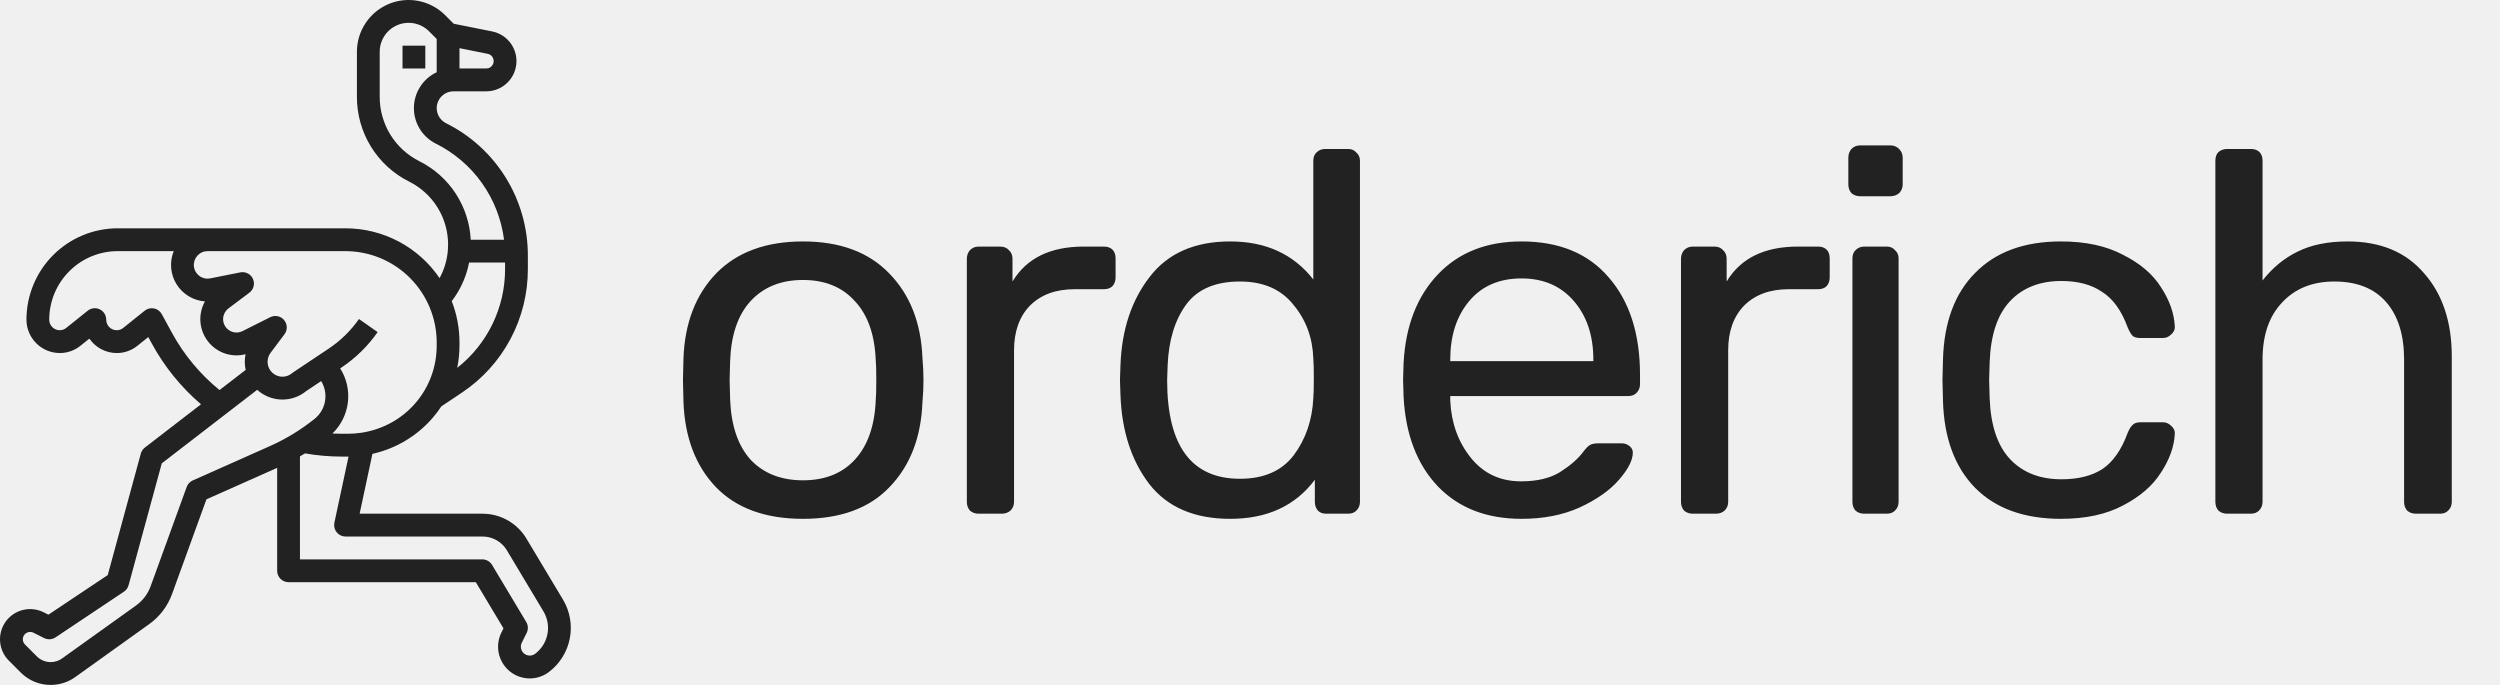
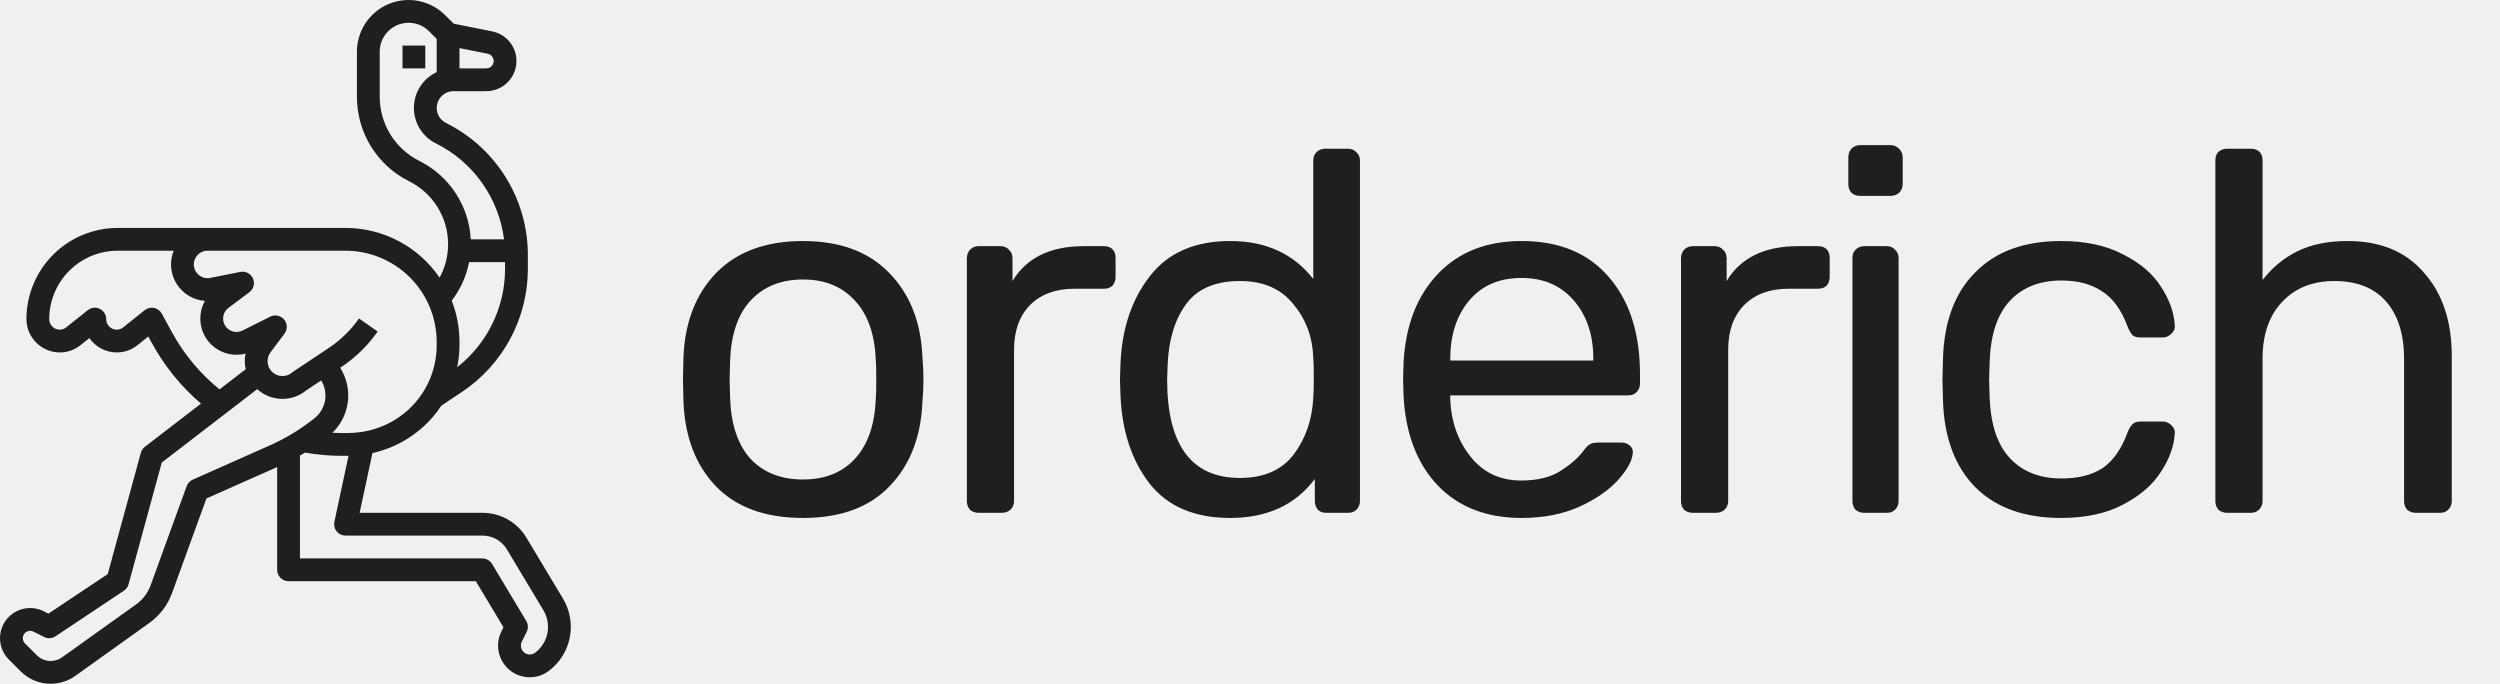
- <svg xmlns="http://www.w3.org/2000/svg" width="146" height="40" viewBox="0 0 146 40" fill="none">
-   <g clip-path="url(#clip0)">
-     <path d="M46.893 30.3C44.697 30.3 42.999 29.68 41.801 28.44C40.623 27.2 39.995 25.55 39.915 23.49L39.885 22.2L39.915 20.91C39.995 18.85 40.633 17.2 41.831 15.96C43.049 14.72 44.736 14.1 46.893 14.1C49.049 14.1 50.726 14.72 51.924 15.96C53.142 17.2 53.791 18.85 53.871 20.91C53.911 21.35 53.931 21.78 53.931 22.2C53.931 22.62 53.911 23.05 53.871 23.49C53.791 25.55 53.152 27.2 51.954 28.44C50.776 29.68 49.089 30.3 46.893 30.3ZM46.893 28.05C48.171 28.05 49.179 27.65 49.918 26.85C50.676 26.03 51.086 24.86 51.145 23.34C51.165 23.14 51.175 22.76 51.175 22.2C51.175 21.64 51.165 21.26 51.145 21.06C51.086 19.54 50.676 18.38 49.918 17.58C49.179 16.76 48.171 16.35 46.893 16.35C45.615 16.35 44.597 16.76 43.838 17.58C43.099 18.38 42.7 19.54 42.64 21.06L42.61 22.2L42.64 23.34C42.7 24.86 43.099 26.03 43.838 26.85C44.597 27.65 45.615 28.05 46.893 28.05ZM57.153 30C56.953 30 56.784 29.94 56.644 29.82C56.524 29.68 56.464 29.51 56.464 29.31V15.12C56.464 14.92 56.524 14.75 56.644 14.61C56.784 14.47 56.953 14.4 57.153 14.4H58.411C58.631 14.4 58.8 14.47 58.92 14.61C59.06 14.73 59.13 14.9 59.13 15.12V16.44C59.948 15.08 61.336 14.4 63.293 14.4H64.461C64.68 14.4 64.85 14.46 64.97 14.58C65.09 14.7 65.15 14.87 65.15 15.09V16.2C65.15 16.4 65.09 16.57 64.97 16.71C64.85 16.83 64.68 16.89 64.461 16.89H62.754C61.656 16.89 60.787 17.21 60.148 17.85C59.529 18.49 59.22 19.36 59.22 20.46V29.31C59.22 29.51 59.15 29.68 59.01 29.82C58.87 29.94 58.7 30 58.501 30H57.153ZM71.845 30.3C69.749 30.3 68.171 29.62 67.113 28.26C66.075 26.9 65.516 25.18 65.436 23.1L65.406 22.2L65.436 21.3C65.516 19.24 66.085 17.53 67.143 16.17C68.201 14.79 69.769 14.1 71.845 14.1C73.921 14.1 75.539 14.84 76.697 16.32V9.39C76.697 9.19 76.757 9.03 76.876 8.91C77.016 8.77 77.186 8.7 77.385 8.7H78.733C78.933 8.7 79.093 8.77 79.212 8.91C79.352 9.03 79.422 9.19 79.422 9.39V29.31C79.422 29.51 79.352 29.68 79.212 29.82C79.093 29.94 78.933 30 78.733 30H77.445C77.246 30 77.086 29.94 76.966 29.82C76.847 29.68 76.787 29.51 76.787 29.31V28.02C75.648 29.54 74.001 30.3 71.845 30.3ZM72.414 27.96C73.812 27.96 74.86 27.5 75.559 26.58C76.257 25.64 76.637 24.53 76.697 23.25C76.717 23.03 76.727 22.65 76.727 22.11C76.727 21.55 76.717 21.16 76.697 20.94C76.657 19.72 76.267 18.67 75.529 17.79C74.81 16.89 73.772 16.44 72.414 16.44C70.977 16.44 69.928 16.89 69.269 17.79C68.611 18.69 68.251 19.87 68.191 21.33L68.161 22.2C68.161 26.04 69.579 27.96 72.414 27.96ZM88.858 30.3C86.822 30.3 85.195 29.67 83.977 28.41C82.759 27.13 82.09 25.39 81.97 23.19L81.94 22.17L81.97 21.18C82.09 19.02 82.759 17.3 83.977 16.02C85.195 14.74 86.822 14.1 88.858 14.1C91.055 14.1 92.752 14.8 93.95 16.2C95.168 17.6 95.777 19.5 95.777 21.9V22.44C95.777 22.64 95.707 22.81 95.567 22.95C95.447 23.07 95.287 23.13 95.088 23.13H84.695V23.4C84.755 24.7 85.155 25.81 85.894 26.73C86.632 27.65 87.611 28.11 88.828 28.11C89.767 28.11 90.526 27.93 91.105 27.57C91.704 27.19 92.153 26.8 92.452 26.4C92.632 26.16 92.772 26.02 92.871 25.98C92.971 25.92 93.141 25.89 93.381 25.89H94.698C94.878 25.89 95.028 25.94 95.148 26.04C95.287 26.14 95.357 26.27 95.357 26.43C95.357 26.87 95.088 27.4 94.549 28.02C94.01 28.64 93.241 29.18 92.243 29.64C91.264 30.08 90.136 30.3 88.858 30.3ZM93.051 21.09V21C93.051 19.6 92.672 18.46 91.913 17.58C91.154 16.7 90.136 16.26 88.858 16.26C87.561 16.26 86.542 16.7 85.804 17.58C85.065 18.46 84.695 19.6 84.695 21V21.09H93.051ZM98.859 30C98.659 30 98.49 29.94 98.35 29.82C98.23 29.68 98.17 29.51 98.17 29.31V15.12C98.17 14.92 98.23 14.75 98.35 14.61C98.49 14.47 98.659 14.4 98.859 14.4H100.117C100.337 14.4 100.506 14.47 100.626 14.61C100.766 14.73 100.836 14.9 100.836 15.12V16.44C101.654 15.08 103.042 14.4 104.999 14.4H106.167C106.386 14.4 106.556 14.46 106.676 14.58C106.796 14.7 106.855 14.87 106.855 15.09V16.2C106.855 16.4 106.796 16.57 106.676 16.71C106.556 16.83 106.386 16.89 106.167 16.89H104.46C103.361 16.89 102.493 17.21 101.854 17.85C101.235 18.49 100.926 19.36 100.926 20.46V29.31C100.926 29.51 100.856 29.68 100.716 29.82C100.576 29.94 100.407 30 100.207 30H98.859ZM108.632 11.46C108.432 11.46 108.262 11.4 108.123 11.28C108.003 11.14 107.943 10.97 107.943 10.77V9.21C107.943 9.01 108.003 8.84 108.123 8.7C108.262 8.56 108.432 8.49 108.632 8.49H110.399C110.598 8.49 110.768 8.56 110.908 8.7C111.048 8.84 111.117 9.01 111.117 9.21V10.77C111.117 10.97 111.048 11.14 110.908 11.28C110.768 11.4 110.598 11.46 110.399 11.46H108.632ZM108.871 30C108.672 30 108.502 29.94 108.362 29.82C108.242 29.68 108.182 29.51 108.182 29.31V15.09C108.182 14.89 108.242 14.73 108.362 14.61C108.502 14.47 108.672 14.4 108.871 14.4H110.189C110.389 14.4 110.548 14.47 110.668 14.61C110.808 14.73 110.878 14.89 110.878 15.09V29.31C110.878 29.51 110.808 29.68 110.668 29.82C110.548 29.94 110.389 30 110.189 30H108.871ZM120.359 30.3C118.222 30.3 116.555 29.7 115.357 28.5C114.159 27.28 113.53 25.58 113.47 23.4L113.44 22.2L113.47 21C113.53 18.82 114.159 17.13 115.357 15.93C116.555 14.71 118.222 14.1 120.359 14.1C121.796 14.1 123.004 14.36 123.982 14.88C124.981 15.38 125.72 16.01 126.199 16.77C126.698 17.53 126.968 18.29 127.008 19.05C127.028 19.23 126.958 19.39 126.798 19.53C126.658 19.67 126.499 19.74 126.319 19.74H125.001C124.802 19.74 124.651 19.7 124.551 19.62C124.452 19.52 124.352 19.35 124.252 19.11C123.893 18.13 123.393 17.44 122.754 17.04C122.136 16.62 121.347 16.41 120.389 16.41C119.131 16.41 118.132 16.8 117.394 17.58C116.655 18.36 116.256 19.55 116.196 21.15L116.166 22.2L116.196 23.25C116.256 24.85 116.655 26.04 117.394 26.82C118.132 27.6 119.131 27.99 120.389 27.99C121.367 27.99 122.165 27.79 122.784 27.39C123.403 26.97 123.893 26.27 124.252 25.29C124.352 25.05 124.452 24.89 124.551 24.81C124.651 24.71 124.802 24.66 125.001 24.66H126.319C126.499 24.66 126.658 24.73 126.798 24.87C126.958 25.01 127.028 25.17 127.008 25.35C126.968 26.09 126.698 26.84 126.199 27.6C125.72 28.36 124.981 29 123.982 29.52C123.004 30.04 121.796 30.3 120.359 30.3ZM130.066 30C129.867 30 129.697 29.94 129.557 29.82C129.437 29.68 129.378 29.51 129.378 29.31V9.39C129.378 9.17 129.437 9 129.557 8.88C129.697 8.76 129.867 8.7 130.066 8.7H131.444C131.664 8.7 131.833 8.76 131.953 8.88C132.073 9 132.133 9.17 132.133 9.39V16.38C132.712 15.64 133.391 15.08 134.169 14.7C134.968 14.3 135.946 14.1 137.104 14.1C139.021 14.1 140.508 14.72 141.567 15.96C142.645 17.18 143.184 18.8 143.184 20.82V29.31C143.184 29.51 143.114 29.68 142.974 29.82C142.854 29.94 142.695 30 142.495 30H141.087C140.888 30 140.718 29.94 140.578 29.82C140.459 29.68 140.399 29.51 140.399 29.31V21C140.399 19.56 140.049 18.44 139.35 17.64C138.652 16.84 137.643 16.44 136.326 16.44C135.048 16.44 134.03 16.85 133.271 17.67C132.512 18.47 132.133 19.58 132.133 21V29.31C132.133 29.51 132.063 29.68 131.923 29.82C131.803 29.94 131.644 30 131.444 30H130.066Z" fill="#222222" />
-     <path d="M32.877 35.015L30.739 31.446C30.474 31.006 30.1 30.642 29.654 30.389C29.207 30.135 28.703 30.002 28.19 30H21.002L21.75 26.505C23.107 26.203 24.332 25.475 25.247 24.428C25.439 24.208 25.615 23.975 25.776 23.731L26.975 22.93C28.161 22.139 29.134 21.067 29.806 19.809C30.478 18.551 30.829 17.145 30.827 15.718V14.944C30.833 13.334 30.387 11.753 29.542 10.383C28.697 9.013 27.485 7.908 26.044 7.193C25.847 7.094 25.689 6.931 25.595 6.73C25.502 6.53 25.479 6.304 25.529 6.089C25.58 5.874 25.702 5.682 25.875 5.545C26.048 5.408 26.262 5.333 26.483 5.333H28.399C28.836 5.333 29.258 5.17 29.582 4.876C29.906 4.582 30.11 4.178 30.153 3.742C30.196 3.306 30.076 2.869 29.816 2.517C29.555 2.165 29.174 1.922 28.745 1.836L26.497 1.386L25.997 0.886C25.575 0.463 25.037 0.175 24.452 0.058C23.866 -0.059 23.259 0.001 22.708 0.23C22.156 0.459 21.685 0.846 21.353 1.344C21.021 1.841 20.844 2.425 20.844 3.023V5.652C20.841 6.682 21.126 7.693 21.667 8.57C22.208 9.446 22.983 10.154 23.905 10.611C24.585 10.952 25.157 11.476 25.557 12.124C25.957 12.773 26.169 13.52 26.169 14.282C26.169 14.395 26.164 14.506 26.155 14.614C26.114 15.137 25.972 15.647 25.737 16.116C25.716 16.158 25.692 16.198 25.67 16.239C25.06 15.344 24.241 14.611 23.284 14.105C22.327 13.598 21.261 13.334 20.179 13.333H6.868C5.457 13.335 4.103 13.897 3.105 14.897C2.107 15.897 1.546 17.253 1.544 18.667C1.545 19.184 1.751 19.68 2.117 20.046C2.483 20.412 2.978 20.617 3.495 20.617C3.935 20.618 4.362 20.466 4.704 20.188L5.219 19.776C5.398 20.036 5.638 20.248 5.917 20.395C6.197 20.541 6.507 20.618 6.823 20.618C7.263 20.618 7.69 20.466 8.032 20.188L8.661 19.684L8.86 20.052C9.594 21.405 10.57 22.611 11.739 23.611L8.459 26.138C8.344 26.227 8.261 26.351 8.223 26.491L6.292 33.584L2.827 35.897L2.547 35.757C2.173 35.569 1.745 35.522 1.339 35.621C0.933 35.721 0.576 35.963 0.332 36.303C0.088 36.642 -0.028 37.058 0.006 37.475C0.039 37.892 0.22 38.284 0.516 38.58L1.208 39.273C1.438 39.504 1.711 39.688 2.011 39.812C2.312 39.937 2.635 40.001 2.96 40C3.216 40 3.471 39.96 3.716 39.882C3.96 39.804 4.191 39.687 4.4 39.537L8.713 36.449C9.327 36.011 9.794 35.396 10.05 34.685L12.056 29.16L16.186 27.322V33.333C16.186 33.51 16.256 33.68 16.381 33.805C16.505 33.93 16.675 34 16.851 34H27.788L29.403 36.696L29.283 36.936C29.096 37.31 29.041 37.736 29.126 38.145C29.212 38.554 29.432 38.922 29.753 39.19C30.073 39.458 30.474 39.609 30.891 39.62C31.308 39.63 31.717 39.5 32.05 39.249C32.686 38.771 33.123 38.073 33.276 37.291C33.429 36.509 33.287 35.699 32.877 35.015H32.877ZM28.733 3.294C28.785 3.357 28.817 3.434 28.828 3.515C28.837 3.597 28.824 3.679 28.789 3.753C28.754 3.827 28.699 3.889 28.63 3.933C28.561 3.977 28.481 4 28.399 4H26.834V2.813L28.483 3.144C28.581 3.163 28.67 3.216 28.733 3.294ZM24.5 9.419C23.8 9.071 23.211 8.534 22.8 7.868C22.389 7.202 22.173 6.434 22.175 5.652V3.023C22.175 2.689 22.274 2.362 22.46 2.084C22.645 1.807 22.909 1.59 23.217 1.462C23.525 1.334 23.864 1.301 24.192 1.366C24.519 1.431 24.82 1.592 25.056 1.828L25.503 2.276V4.219C25.11 4.403 24.776 4.695 24.541 5.061C24.305 5.426 24.177 5.851 24.172 6.286C24.166 6.721 24.283 7.148 24.509 7.52C24.735 7.891 25.061 8.191 25.449 8.386C26.524 8.92 27.451 9.711 28.147 10.691C28.842 11.671 29.285 12.807 29.436 14H27.491C27.442 13.04 27.139 12.109 26.613 11.304C26.088 10.499 25.358 9.849 24.499 9.419L24.5 9.419ZM26.927 16.714C27.145 16.277 27.303 15.813 27.396 15.333H29.496V15.718C29.497 16.828 29.246 17.924 28.762 18.923C28.278 19.922 27.573 20.797 26.701 21.482C26.789 21.054 26.834 20.617 26.834 20.18V20C26.834 19.174 26.681 18.356 26.381 17.586C26.59 17.313 26.773 17.021 26.927 16.713V16.714ZM25.503 20V20.18C25.504 22.748 23.649 24.891 21.094 25.274C20.829 25.313 20.562 25.332 20.295 25.332H19.981C19.791 25.332 19.601 25.327 19.412 25.318C19.914 24.833 20.233 24.19 20.317 23.497C20.399 22.804 20.241 22.103 19.867 21.514L19.938 21.466C20.766 20.914 21.485 20.212 22.055 19.395L20.965 18.63C20.489 19.311 19.891 19.896 19.2 20.357L17.125 21.742C17.103 21.757 17.081 21.773 17.061 21.79C16.898 21.93 16.69 22.005 16.476 22C16.262 21.995 16.057 21.911 15.901 21.765C15.745 21.618 15.648 21.419 15.63 21.205C15.611 20.991 15.672 20.779 15.8 20.607L16.614 19.52C16.704 19.4 16.751 19.253 16.747 19.103C16.743 18.953 16.688 18.808 16.592 18.693C16.496 18.578 16.364 18.498 16.218 18.468C16.071 18.437 15.918 18.457 15.784 18.524L14.161 19.337C14.014 19.41 13.848 19.436 13.686 19.41C13.524 19.383 13.375 19.306 13.259 19.19C13.18 19.111 13.118 19.016 13.079 18.911C13.04 18.805 13.024 18.693 13.032 18.581C13.04 18.47 13.072 18.361 13.125 18.262C13.179 18.164 13.253 18.078 13.342 18.011L14.564 17.093C14.685 17.003 14.771 16.874 14.809 16.727C14.847 16.581 14.834 16.426 14.772 16.288C14.711 16.15 14.604 16.037 14.47 15.968C14.336 15.898 14.182 15.877 14.034 15.906L12.277 16.258C12.168 16.279 12.055 16.278 11.945 16.253C11.836 16.229 11.733 16.182 11.643 16.115C11.554 16.048 11.479 15.963 11.424 15.866C11.368 15.768 11.334 15.66 11.323 15.549C11.312 15.437 11.325 15.325 11.36 15.218C11.395 15.112 11.452 15.014 11.527 14.931C11.602 14.848 11.694 14.781 11.796 14.736C11.898 14.69 12.009 14.667 12.121 14.667H20.179C21.59 14.668 22.944 15.231 23.942 16.23C24.94 17.23 25.502 18.586 25.503 20ZM10.029 19.413L9.449 18.348C9.403 18.262 9.338 18.188 9.26 18.13C9.181 18.072 9.091 18.032 8.996 18.013C8.901 17.994 8.802 17.996 8.708 18.019C8.613 18.042 8.525 18.085 8.449 18.146L7.2 19.148C7.094 19.236 6.96 19.284 6.823 19.284C6.741 19.285 6.66 19.27 6.585 19.239C6.51 19.209 6.441 19.163 6.383 19.106C6.326 19.048 6.28 18.98 6.249 18.904C6.218 18.829 6.202 18.748 6.203 18.667C6.203 18.541 6.167 18.418 6.101 18.312C6.034 18.205 5.939 18.12 5.825 18.066C5.712 18.011 5.586 17.99 5.462 18.004C5.337 18.018 5.219 18.068 5.121 18.146L3.872 19.148C3.766 19.236 3.633 19.284 3.495 19.284C3.414 19.285 3.333 19.27 3.257 19.239C3.182 19.209 3.113 19.163 3.056 19.106C2.998 19.048 2.952 18.98 2.921 18.904C2.89 18.829 2.875 18.748 2.875 18.667C2.876 17.606 3.297 16.59 4.046 15.84C4.795 15.09 5.81 14.668 6.868 14.667H10.145C10.018 14.979 9.967 15.317 9.996 15.653C10.024 15.989 10.132 16.314 10.31 16.6C10.488 16.886 10.731 17.126 11.02 17.3C11.308 17.474 11.633 17.578 11.969 17.602C11.767 17.963 11.675 18.377 11.704 18.79C11.735 19.204 11.885 19.6 12.138 19.928C12.39 20.257 12.734 20.504 13.125 20.639C13.517 20.773 13.939 20.79 14.34 20.686C14.279 20.988 14.281 21.3 14.348 21.602L12.82 22.779C11.679 21.851 10.731 20.707 10.029 19.413ZM11.257 28.057C11.175 28.094 11.101 28.146 11.04 28.212C10.979 28.277 10.932 28.355 10.902 28.439L8.799 34.23C8.634 34.687 8.334 35.083 7.939 35.365L3.625 38.453C3.53 38.522 3.424 38.576 3.312 38.612C3.198 38.648 3.079 38.666 2.96 38.667C2.809 38.667 2.66 38.638 2.521 38.58C2.382 38.522 2.256 38.437 2.149 38.33L1.457 37.637C1.386 37.565 1.342 37.469 1.334 37.368C1.326 37.267 1.354 37.166 1.413 37.083C1.473 37.001 1.56 36.942 1.658 36.917C1.757 36.893 1.861 36.905 1.952 36.95L2.577 37.263C2.682 37.316 2.799 37.34 2.916 37.332C3.033 37.325 3.147 37.287 3.244 37.222L7.237 34.555C7.371 34.466 7.468 34.331 7.51 34.176L9.448 27.059L15.02 22.765C15.412 23.12 15.917 23.322 16.445 23.334C16.972 23.346 17.486 23.168 17.893 22.831L18.757 22.255C18.973 22.607 19.052 23.025 18.981 23.432C18.91 23.838 18.693 24.205 18.371 24.462C17.572 25.102 16.695 25.637 15.761 26.053L11.257 28.057ZM31.251 38.182C31.157 38.253 31.042 38.289 30.925 38.286C30.808 38.283 30.695 38.241 30.605 38.166C30.515 38.09 30.453 37.987 30.429 37.872C30.405 37.757 30.421 37.638 30.473 37.532L30.757 36.965C30.807 36.864 30.831 36.753 30.827 36.641C30.823 36.529 30.79 36.419 30.732 36.323L28.736 32.99C28.677 32.891 28.593 32.81 28.493 32.753C28.393 32.696 28.28 32.667 28.165 32.667H17.517V26.652C17.616 26.595 17.714 26.538 17.812 26.478C18.528 26.603 19.254 26.666 19.981 26.666H20.294C20.314 26.666 20.334 26.665 20.354 26.665L19.528 30.527C19.507 30.624 19.509 30.725 19.532 30.822C19.555 30.918 19.599 31.009 19.661 31.086C19.724 31.163 19.803 31.226 19.892 31.268C19.982 31.311 20.08 31.333 20.179 31.333H28.19C28.474 31.334 28.752 31.408 28.998 31.548C29.245 31.688 29.451 31.889 29.598 32.132L31.736 35.701C31.976 36.102 32.059 36.577 31.97 37.035C31.88 37.493 31.624 37.902 31.251 38.182H31.251Z" fill="#222222" />
-     <path d="M24.838 2.667H23.507V4H24.838V2.667Z" fill="#222222" />
+ <svg xmlns="http://www.w3.org/2000/svg" width="117" height="32" viewBox="0 0 117 32" fill="none">
+   <g clip-path="url(#clip0_1127_36718)">
+     <path d="M37.578 24.24C35.818 24.24 34.458 23.744 33.498 22.752C32.554 21.76 32.05 20.44 31.986 18.792L31.962 17.76L31.986 16.728C32.05 15.08 32.562 13.76 33.522 12.768C34.498 11.776 35.85 11.28 37.578 11.28C39.306 11.28 40.65 11.776 41.61 12.768C42.586 13.76 43.106 15.08 43.17 16.728C43.202 17.08 43.218 17.424 43.218 17.76C43.218 18.096 43.202 18.44 43.17 18.792C43.106 20.44 42.594 21.76 41.634 22.752C40.69 23.744 39.338 24.24 37.578 24.24ZM37.578 22.44C38.602 22.44 39.41 22.12 40.002 21.48C40.61 20.824 40.938 19.888 40.986 18.672C41.002 18.512 41.01 18.208 41.01 17.76C41.01 17.312 41.002 17.008 40.986 16.848C40.938 15.632 40.61 14.704 40.002 14.064C39.41 13.408 38.602 13.08 37.578 13.08C36.554 13.08 35.738 13.408 35.13 14.064C34.538 14.704 34.218 15.632 34.17 16.848L34.146 17.76L34.17 18.672C34.218 19.888 34.538 20.824 35.13 21.48C35.738 22.12 36.554 22.44 37.578 22.44ZM45.801 24C45.641 24 45.505 23.952 45.393 23.856C45.297 23.744 45.249 23.608 45.249 23.448V12.096C45.249 11.936 45.297 11.8 45.393 11.688C45.505 11.576 45.641 11.52 45.801 11.52H46.809C46.985 11.52 47.121 11.576 47.217 11.688C47.329 11.784 47.385 11.92 47.385 12.096V13.152C48.041 12.064 49.153 11.52 50.721 11.52H51.657C51.833 11.52 51.969 11.568 52.065 11.664C52.161 11.76 52.209 11.896 52.209 12.072V12.96C52.209 13.12 52.161 13.256 52.065 13.368C51.969 13.464 51.833 13.512 51.657 13.512H50.289C49.409 13.512 48.713 13.768 48.201 14.28C47.705 14.792 47.457 15.488 47.457 16.368V23.448C47.457 23.608 47.401 23.744 47.289 23.856C47.177 23.952 47.041 24 46.881 24H45.801ZM57.574 24.24C55.894 24.24 54.63 23.696 53.782 22.608C52.95 21.52 52.502 20.144 52.438 18.48L52.414 17.76L52.438 17.04C52.502 15.392 52.958 14.024 53.806 12.936C54.654 11.832 55.91 11.28 57.574 11.28C59.238 11.28 60.534 11.872 61.462 13.056V7.512C61.462 7.352 61.51 7.224 61.606 7.128C61.718 7.016 61.854 6.96 62.014 6.96H63.094C63.254 6.96 63.382 7.016 63.478 7.128C63.59 7.224 63.646 7.352 63.646 7.512V23.448C63.646 23.608 63.59 23.744 63.478 23.856C63.382 23.952 63.254 24 63.094 24H62.062C61.902 24 61.774 23.952 61.678 23.856C61.582 23.744 61.534 23.608 61.534 23.448V22.416C60.622 23.632 59.302 24.24 57.574 24.24ZM58.03 22.368C59.15 22.368 59.99 22 60.55 21.264C61.11 20.512 61.414 19.624 61.462 18.6C61.478 18.424 61.486 18.12 61.486 17.688C61.486 17.24 61.478 16.928 61.462 16.752C61.43 15.776 61.118 14.936 60.526 14.232C59.95 13.512 59.118 13.152 58.03 13.152C56.878 13.152 56.038 13.512 55.51 14.232C54.982 14.952 54.694 15.896 54.646 17.064L54.622 17.76C54.622 20.832 55.758 22.368 58.03 22.368ZM71.208 24.24C69.576 24.24 68.272 23.736 67.296 22.728C66.32 21.704 65.784 20.312 65.688 18.552L65.664 17.736L65.688 16.944C65.784 15.216 66.32 13.84 67.296 12.816C68.272 11.792 69.576 11.28 71.208 11.28C72.968 11.28 74.328 11.84 75.288 12.96C76.264 14.08 76.752 15.6 76.752 17.52V17.952C76.752 18.112 76.696 18.248 76.584 18.36C76.488 18.456 76.36 18.504 76.2 18.504H67.872V18.72C67.92 19.76 68.24 20.648 68.832 21.384C69.424 22.12 70.208 22.488 71.184 22.488C71.936 22.488 72.544 22.344 73.008 22.056C73.488 21.752 73.848 21.44 74.088 21.12C74.232 20.928 74.344 20.816 74.424 20.784C74.504 20.736 74.64 20.712 74.832 20.712H75.888C76.032 20.712 76.152 20.752 76.248 20.832C76.36 20.912 76.416 21.016 76.416 21.144C76.416 21.496 76.2 21.92 75.768 22.416C75.336 22.912 74.72 23.344 73.92 23.712C73.136 24.064 72.232 24.24 71.208 24.24ZM74.568 16.872V16.8C74.568 15.68 74.264 14.768 73.656 14.064C73.048 13.36 72.232 13.008 71.208 13.008C70.168 13.008 69.352 13.36 68.76 14.064C68.168 14.768 67.872 15.68 67.872 16.8V16.872H74.568ZM79.222 24C79.062 24 78.927 23.952 78.814 23.856C78.719 23.744 78.671 23.608 78.671 23.448V12.096C78.671 11.936 78.719 11.8 78.814 11.688C78.927 11.576 79.062 11.52 79.222 11.52H80.231C80.406 11.52 80.543 11.576 80.638 11.688C80.751 11.784 80.806 11.92 80.806 12.096V13.152C81.463 12.064 82.575 11.52 84.142 11.52H85.079C85.254 11.52 85.391 11.568 85.487 11.664C85.582 11.76 85.63 11.896 85.63 12.072V12.96C85.63 13.12 85.582 13.256 85.487 13.368C85.391 13.464 85.254 13.512 85.079 13.512H83.71C82.831 13.512 82.135 13.768 81.623 14.28C81.126 14.792 80.879 15.488 80.879 16.368V23.448C80.879 23.608 80.823 23.744 80.71 23.856C80.599 23.952 80.463 24 80.302 24H79.222ZM87.054 9.168C86.894 9.168 86.758 9.12 86.646 9.024C86.55 8.912 86.502 8.776 86.502 8.616V7.368C86.502 7.208 86.55 7.072 86.646 6.96C86.758 6.848 86.894 6.792 87.054 6.792H88.47C88.63 6.792 88.766 6.848 88.878 6.96C88.99 7.072 89.046 7.208 89.046 7.368V8.616C89.046 8.776 88.99 8.912 88.878 9.024C88.766 9.12 88.63 9.168 88.47 9.168H87.054ZM87.246 24C87.086 24 86.95 23.952 86.838 23.856C86.742 23.744 86.694 23.608 86.694 23.448V12.072C86.694 11.912 86.742 11.784 86.838 11.688C86.95 11.576 87.086 11.52 87.246 11.52H88.302C88.462 11.52 88.59 11.576 88.686 11.688C88.798 11.784 88.854 11.912 88.854 12.072V23.448C88.854 23.608 88.798 23.744 88.686 23.856C88.59 23.952 88.462 24 88.302 24H87.246ZM96.451 24.24C94.74 24.24 93.403 23.76 92.444 22.8C91.484 21.824 90.98 20.464 90.931 18.72L90.907 17.76L90.931 16.8C90.98 15.056 91.484 13.704 92.444 12.744C93.403 11.768 94.74 11.28 96.451 11.28C97.603 11.28 98.572 11.488 99.356 11.904C100.156 12.304 100.748 12.808 101.132 13.416C101.532 14.024 101.748 14.632 101.78 15.24C101.796 15.384 101.74 15.512 101.612 15.624C101.5 15.736 101.372 15.792 101.228 15.792H100.172C100.012 15.792 99.891 15.76 99.811 15.696C99.731 15.616 99.651 15.48 99.572 15.288C99.284 14.504 98.883 13.952 98.371 13.632C97.876 13.296 97.243 13.128 96.475 13.128C95.468 13.128 94.668 13.44 94.076 14.064C93.484 14.688 93.163 15.64 93.115 16.92L93.091 17.76L93.115 18.6C93.163 19.88 93.484 20.832 94.076 21.456C94.668 22.08 95.468 22.392 96.475 22.392C97.26 22.392 97.9 22.232 98.395 21.912C98.891 21.576 99.284 21.016 99.572 20.232C99.651 20.04 99.731 19.912 99.811 19.848C99.891 19.768 100.012 19.728 100.172 19.728H101.228C101.372 19.728 101.5 19.784 101.612 19.896C101.74 20.008 101.796 20.136 101.78 20.28C101.748 20.872 101.532 21.472 101.132 22.08C100.748 22.688 100.156 23.2 99.356 23.616C98.572 24.032 97.603 24.24 96.451 24.24ZM104.231 24C104.071 24 103.935 23.952 103.823 23.856C103.727 23.744 103.679 23.608 103.679 23.448V7.512C103.679 7.336 103.727 7.2 103.823 7.104C103.935 7.008 104.071 6.96 104.231 6.96H105.335C105.511 6.96 105.647 7.008 105.743 7.104C105.839 7.2 105.887 7.336 105.887 7.512V13.104C106.351 12.512 106.895 12.064 107.519 11.76C108.159 11.44 108.943 11.28 109.871 11.28C111.407 11.28 112.599 11.776 113.447 12.768C114.311 13.744 114.743 15.04 114.743 16.656V23.448C114.743 23.608 114.687 23.744 114.575 23.856C114.479 23.952 114.351 24 114.191 24H113.063C112.903 24 112.767 23.952 112.655 23.856C112.559 23.744 112.511 23.608 112.511 23.448V16.8C112.511 15.648 112.231 14.752 111.671 14.112C111.111 13.472 110.303 13.152 109.247 13.152C108.223 13.152 107.407 13.48 106.799 14.136C106.191 14.776 105.887 15.664 105.887 16.8V23.448C105.887 23.608 105.831 23.744 105.719 23.856C105.623 23.952 105.495 24 105.335 24H104.231Z" fill="#1F1F1F" />
+     <path d="M26.347 28.012L24.633 25.157C24.421 24.805 24.121 24.514 23.764 24.311C23.406 24.108 23.002 24.001 22.591 24H16.831L17.43 21.204C18.517 20.962 19.499 20.38 20.232 19.542C20.386 19.366 20.527 19.18 20.656 18.985L21.617 18.344C22.567 17.711 23.347 16.854 23.885 15.847C24.424 14.841 24.705 13.716 24.704 12.575V11.955C24.708 10.667 24.352 9.403 23.674 8.307C22.997 7.211 22.025 6.326 20.871 5.754C20.713 5.675 20.586 5.545 20.511 5.384C20.436 5.224 20.418 5.043 20.459 4.871C20.499 4.699 20.597 4.546 20.736 4.436C20.874 4.326 21.046 4.267 21.223 4.267H22.758C23.108 4.267 23.447 4.136 23.706 3.901C23.966 3.666 24.129 3.342 24.163 2.993C24.198 2.645 24.102 2.296 23.893 2.014C23.685 1.732 23.379 1.538 23.035 1.469L21.234 1.109L20.833 0.709C20.495 0.37 20.064 0.14 19.595 0.047C19.126 -0.047 18.639 0.001 18.197 0.184C17.755 0.367 17.378 0.677 17.112 1.075C16.846 1.473 16.704 1.94 16.704 2.419V4.521C16.701 5.346 16.93 6.155 17.363 6.856C17.797 7.557 18.418 8.123 19.157 8.489C19.702 8.762 20.16 9.181 20.481 9.7C20.801 10.218 20.971 10.816 20.971 11.425C20.971 11.516 20.967 11.605 20.96 11.691C20.927 12.109 20.813 12.518 20.625 12.893C20.608 12.926 20.589 12.958 20.571 12.991C20.082 12.275 19.426 11.689 18.659 11.284C17.892 10.879 17.038 10.667 16.171 10.667H5.504C4.373 10.668 3.288 11.118 2.488 11.918C1.689 12.718 1.239 13.802 1.237 14.933C1.238 15.348 1.403 15.744 1.696 16.037C1.989 16.329 2.387 16.494 2.801 16.494C3.154 16.494 3.496 16.373 3.77 16.15L4.182 15.821C4.326 16.029 4.518 16.198 4.742 16.316C4.966 16.433 5.215 16.494 5.467 16.494C5.82 16.494 6.163 16.373 6.437 16.151L6.94 15.748L7.1 16.041C7.688 17.124 8.47 18.089 9.407 18.889L6.779 20.911C6.687 20.982 6.62 21.081 6.59 21.193L5.042 26.867L2.266 28.718L2.041 28.605C1.741 28.456 1.398 28.417 1.073 28.497C0.748 28.577 0.462 28.77 0.266 29.042C0.07 29.314 -0.022 29.646 0.005 29.98C0.032 30.314 0.177 30.627 0.414 30.864L0.968 31.419C1.152 31.603 1.371 31.75 1.612 31.85C1.853 31.95 2.111 32.001 2.372 32C2.578 32 2.782 31.968 2.978 31.905C3.174 31.843 3.359 31.75 3.526 31.63L6.982 29.159C7.474 28.809 7.848 28.317 8.054 27.748L9.661 23.328L12.971 21.858V26.667C12.971 26.808 13.027 26.944 13.127 27.044C13.227 27.144 13.363 27.2 13.504 27.2H22.269L23.563 29.357L23.466 29.549C23.317 29.848 23.273 30.189 23.341 30.516C23.409 30.843 23.586 31.138 23.843 31.352C24.099 31.566 24.421 31.687 24.755 31.696C25.089 31.704 25.417 31.6 25.684 31.399C26.194 31.017 26.544 30.459 26.666 29.833C26.789 29.207 26.675 28.559 26.347 28.012H26.347ZM23.026 2.635C23.067 2.686 23.093 2.747 23.102 2.812C23.11 2.877 23.099 2.943 23.071 3.002C23.043 3.062 22.998 3.112 22.943 3.147C22.888 3.182 22.823 3.2 22.758 3.2H21.504V2.251L22.825 2.515C22.904 2.53 22.975 2.573 23.026 2.635ZM19.633 7.535C19.072 7.257 18.601 6.827 18.271 6.294C17.942 5.762 17.769 5.148 17.771 4.521V2.419C17.771 2.151 17.85 1.89 17.999 1.668C18.147 1.445 18.358 1.272 18.605 1.17C18.852 1.067 19.124 1.041 19.387 1.093C19.649 1.145 19.89 1.274 20.079 1.463L20.437 1.821V3.375C20.122 3.523 19.855 3.756 19.666 4.048C19.477 4.341 19.375 4.68 19.37 5.028C19.366 5.376 19.46 5.719 19.641 6.016C19.822 6.313 20.083 6.553 20.394 6.709C21.256 7.136 21.999 7.769 22.556 8.553C23.113 9.337 23.468 10.246 23.589 11.2H22.031C21.991 10.432 21.748 9.687 21.327 9.044C20.906 8.4 20.321 7.879 19.633 7.535L19.633 7.535ZM21.578 13.371C21.753 13.022 21.88 12.65 21.954 12.267H23.637V12.575C23.638 13.463 23.437 14.34 23.049 15.138C22.661 15.937 22.096 16.637 21.397 17.186C21.468 16.843 21.504 16.494 21.504 16.144V16C21.504 15.339 21.381 14.684 21.141 14.069C21.308 13.851 21.455 13.617 21.578 13.371V13.371ZM20.437 16V16.144C20.438 18.199 18.952 19.913 16.904 20.219C16.692 20.25 16.478 20.266 16.264 20.266H16.012C15.86 20.266 15.708 20.262 15.556 20.254C15.958 19.867 16.215 19.352 16.281 18.797C16.347 18.243 16.22 17.682 15.921 17.211L15.977 17.173C16.642 16.731 17.217 16.169 17.674 15.516L16.801 14.904C16.42 15.448 15.94 15.917 15.386 16.285L13.723 17.393C13.706 17.405 13.688 17.418 13.672 17.432C13.542 17.544 13.375 17.604 13.203 17.6C13.032 17.596 12.868 17.529 12.743 17.412C12.617 17.294 12.54 17.135 12.525 16.964C12.51 16.793 12.559 16.623 12.662 16.486L13.314 15.616C13.386 15.52 13.423 15.402 13.42 15.282C13.417 15.162 13.374 15.047 13.297 14.954C13.22 14.862 13.114 14.799 12.996 14.774C12.879 14.75 12.756 14.765 12.649 14.819L11.348 15.47C11.23 15.528 11.097 15.549 10.968 15.528C10.838 15.507 10.718 15.445 10.625 15.352C10.562 15.289 10.513 15.213 10.481 15.129C10.45 15.044 10.437 14.955 10.444 14.865C10.45 14.776 10.475 14.689 10.518 14.61C10.561 14.531 10.621 14.463 10.692 14.409L11.671 13.675C11.768 13.602 11.837 13.499 11.867 13.382C11.898 13.265 11.887 13.141 11.838 13.03C11.789 12.92 11.703 12.83 11.596 12.774C11.488 12.719 11.365 12.701 11.247 12.725L9.839 13.006C9.751 13.024 9.66 13.023 9.573 13.003C9.485 12.983 9.403 12.945 9.331 12.892C9.259 12.839 9.199 12.771 9.154 12.693C9.11 12.615 9.083 12.528 9.074 12.439C9.065 12.35 9.075 12.26 9.103 12.175C9.131 12.089 9.177 12.011 9.237 11.945C9.297 11.878 9.371 11.825 9.453 11.789C9.535 11.752 9.623 11.733 9.713 11.733H16.171C17.302 11.735 18.386 12.185 19.186 12.984C19.986 13.784 20.436 14.869 20.437 16ZM8.037 15.531L7.572 14.678C7.535 14.61 7.483 14.55 7.42 14.504C7.358 14.458 7.286 14.426 7.209 14.411C7.133 14.395 7.054 14.397 6.978 14.415C6.902 14.434 6.832 14.468 6.771 14.517L5.77 15.318C5.685 15.389 5.578 15.427 5.467 15.427C5.402 15.428 5.337 15.416 5.277 15.392C5.217 15.367 5.162 15.331 5.115 15.285C5.069 15.239 5.032 15.184 5.008 15.124C4.983 15.063 4.97 14.999 4.971 14.933C4.971 14.833 4.942 14.734 4.889 14.649C4.835 14.564 4.759 14.496 4.668 14.453C4.578 14.409 4.477 14.392 4.377 14.403C4.277 14.415 4.183 14.454 4.104 14.517L3.103 15.318C3.018 15.389 2.911 15.427 2.801 15.427C2.736 15.428 2.671 15.416 2.61 15.392C2.55 15.367 2.495 15.331 2.449 15.285C2.402 15.239 2.366 15.184 2.341 15.124C2.316 15.063 2.304 14.999 2.304 14.933C2.305 14.085 2.642 13.272 3.242 12.672C3.842 12.072 4.656 11.734 5.504 11.733H8.13C8.028 11.983 7.987 12.254 8.01 12.523C8.033 12.791 8.12 13.051 8.262 13.28C8.405 13.509 8.6 13.701 8.831 13.84C9.062 13.979 9.323 14.062 9.592 14.081C9.429 14.371 9.356 14.701 9.38 15.032C9.404 15.363 9.524 15.68 9.727 15.943C9.929 16.206 10.204 16.403 10.518 16.511C10.832 16.619 11.171 16.632 11.492 16.549C11.442 16.791 11.444 17.04 11.498 17.281L10.274 18.223C9.359 17.48 8.599 16.566 8.037 15.531ZM9.021 22.446C8.955 22.475 8.896 22.517 8.847 22.57C8.799 22.622 8.761 22.684 8.736 22.751L7.051 27.384C6.919 27.75 6.679 28.066 6.362 28.292L2.905 30.763C2.829 30.818 2.744 30.86 2.654 30.889C2.563 30.918 2.468 30.933 2.372 30.933C2.251 30.934 2.132 30.91 2.02 30.864C1.909 30.818 1.808 30.75 1.723 30.664L1.168 30.11C1.11 30.052 1.075 29.976 1.069 29.895C1.062 29.813 1.085 29.733 1.133 29.666C1.18 29.601 1.25 29.553 1.329 29.534C1.408 29.515 1.491 29.524 1.564 29.56L2.065 29.811C2.15 29.853 2.243 29.872 2.337 29.866C2.431 29.86 2.522 29.829 2.6 29.777L5.8 27.644C5.907 27.573 5.985 27.465 6.018 27.34L7.571 21.647L12.037 18.212C12.35 18.496 12.755 18.658 13.178 18.667C13.601 18.677 14.013 18.534 14.339 18.265L15.031 17.804C15.204 18.085 15.268 18.42 15.211 18.746C15.154 19.071 14.98 19.364 14.722 19.57C14.082 20.082 13.379 20.51 12.63 20.843L9.021 22.446ZM25.044 30.546C24.968 30.602 24.876 30.632 24.782 30.629C24.689 30.627 24.598 30.593 24.526 30.532C24.454 30.472 24.404 30.39 24.385 30.298C24.366 30.206 24.378 30.11 24.42 30.026L24.648 29.572C24.688 29.492 24.707 29.402 24.704 29.313C24.7 29.223 24.674 29.136 24.628 29.059L23.028 26.392C22.981 26.313 22.914 26.248 22.833 26.202C22.753 26.157 22.663 26.133 22.571 26.133H14.037V21.321C14.117 21.276 14.196 21.23 14.274 21.183C14.848 21.282 15.429 21.333 16.012 21.333H16.263C16.279 21.333 16.295 21.332 16.311 21.332L15.649 24.422C15.633 24.499 15.633 24.58 15.652 24.657C15.671 24.735 15.706 24.807 15.756 24.869C15.806 24.93 15.869 24.98 15.941 25.015C16.013 25.049 16.091 25.067 16.171 25.067H22.591C22.818 25.067 23.041 25.126 23.238 25.238C23.436 25.35 23.602 25.511 23.719 25.706L25.432 28.561C25.624 28.881 25.691 29.261 25.619 29.628C25.548 29.995 25.343 30.322 25.044 30.546H25.044Z" fill="#1F1F1F" />
+     <path d="M19.904 2.133H18.837V3.2H19.904V2.133Z" fill="#1F1F1F" />
  </g>
  <defs>
-     <clipPath id="clip0">
-       <rect width="146" height="40" fill="white" />
+     <clipPath id="clip0_1127_36718">
+       <rect width="117" height="32" fill="white" />
    </clipPath>
  </defs>
</svg>
